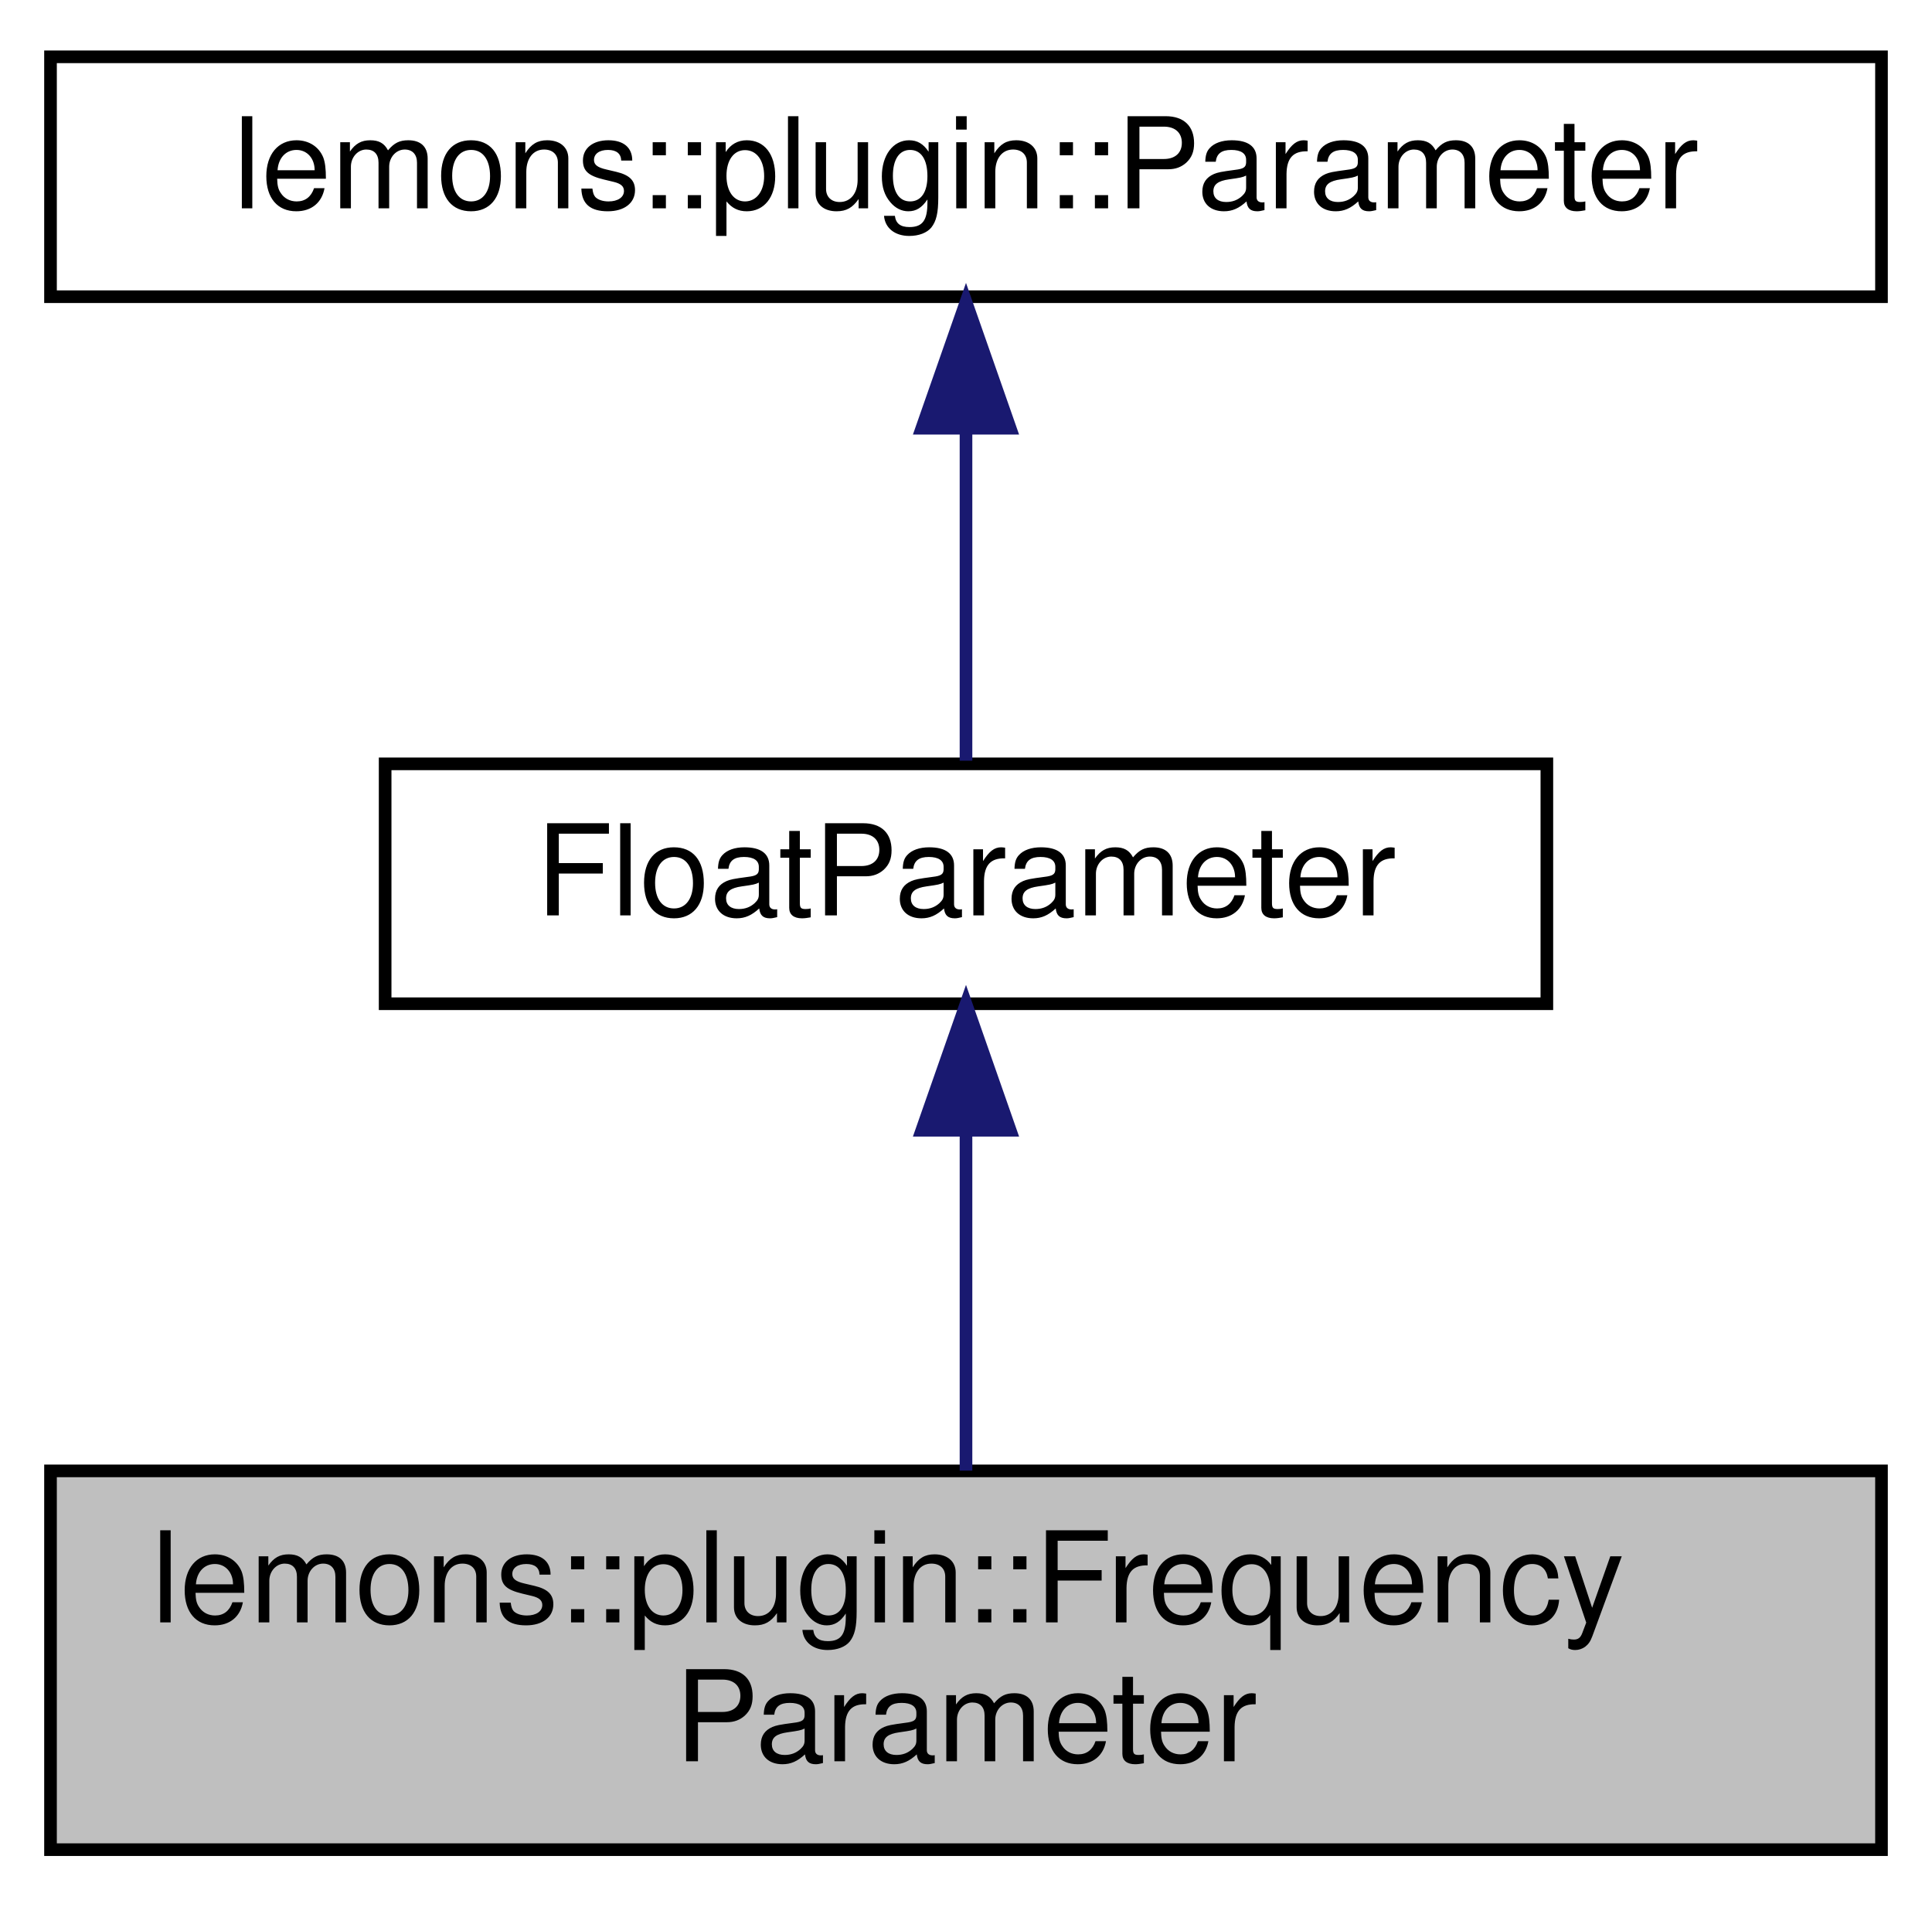
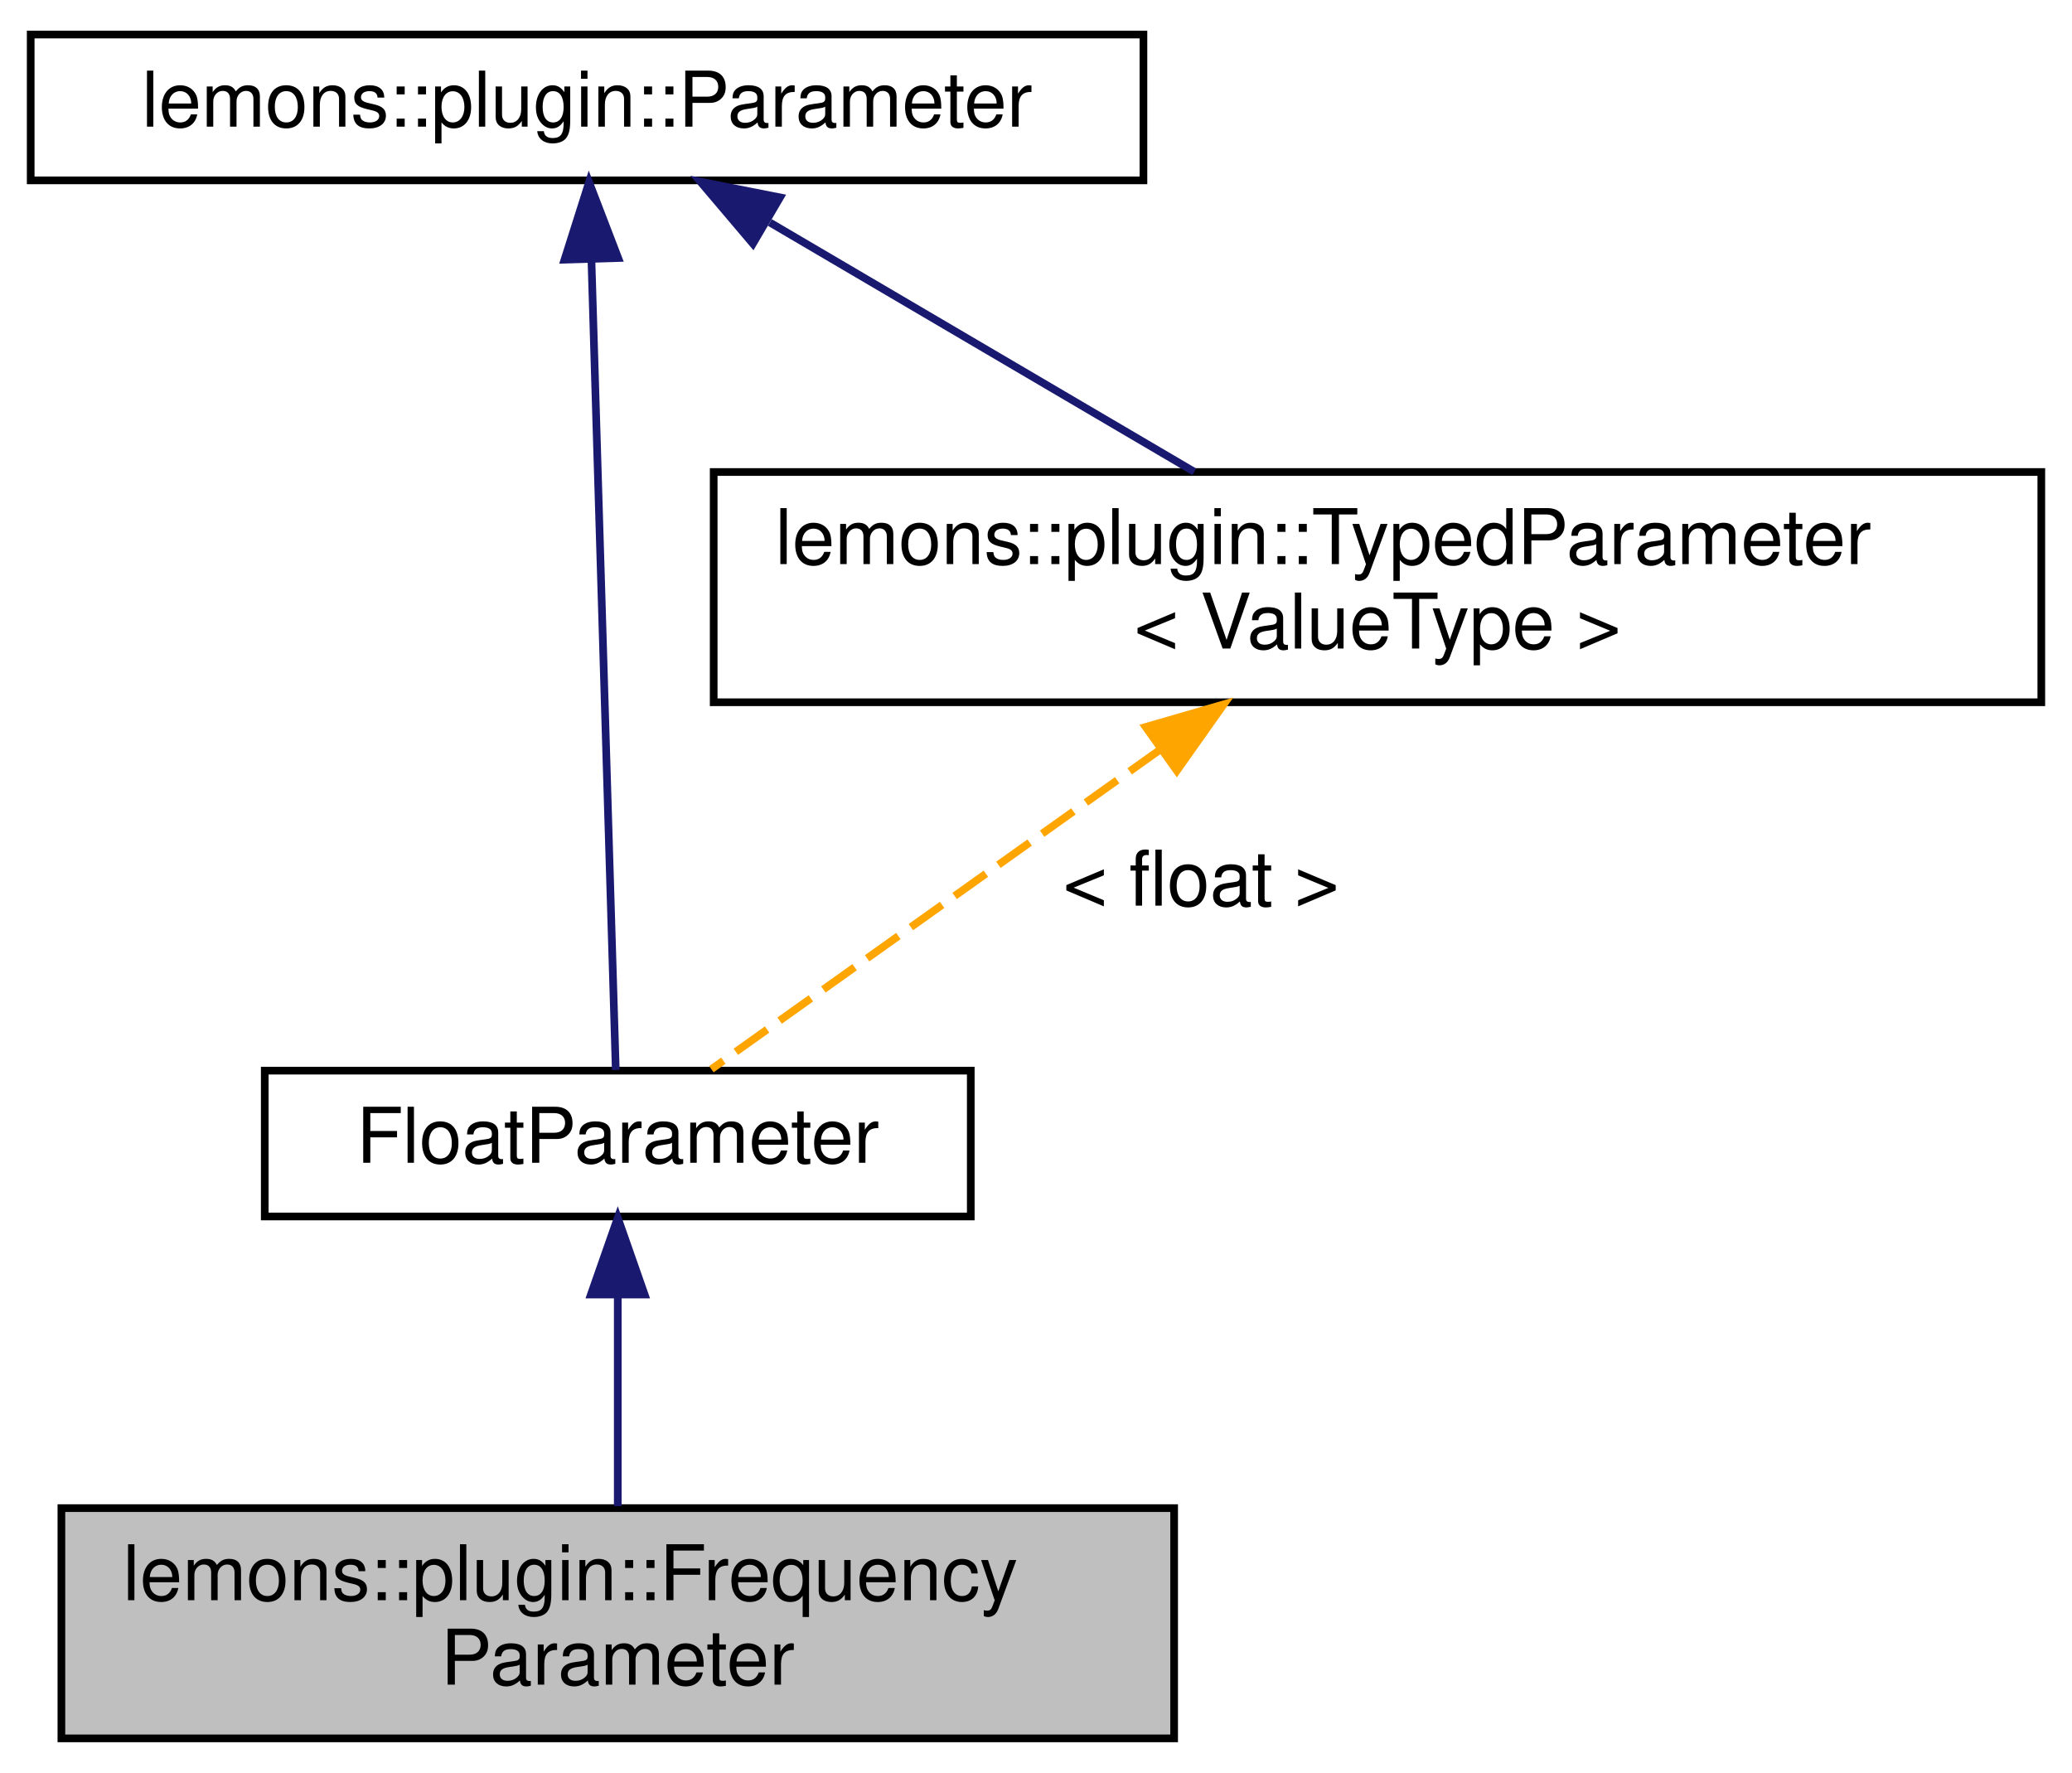
- <svg xmlns="http://www.w3.org/2000/svg" xmlns:xlink="http://www.w3.org/1999/xlink" width="153pt" height="151pt" viewBox="0.00 0.00 153.00 151.00">
-   <g id="graph0" class="graph" transform="scale(1 1) rotate(0) translate(4 147)">
+ <svg xmlns="http://www.w3.org/2000/svg" xmlns:xlink="http://www.w3.org/1999/xlink" width="270pt" height="231pt" viewBox="0.00 0.00 270.00 231.00">
+   <g id="graph0" class="graph" transform="scale(1 1) rotate(0) translate(4 227)">
    <g id="node1" class="node">
      <g id="a_node1">
        <a xlink:title="A parameter that represents a frequency in Hz.">
-           <polygon fill="#bfbfbf" stroke="black" points="0,-0.5 0,-30.5 145,-30.5 145,-0.5 0,-0.5" />
-           <text text-anchor="start" x="8" y="-18.5" font-family="Helvetica,sans-Serif" font-size="10.00">lemons::plugin::Frequency</text>
-           <text text-anchor="middle" x="72.5" y="-7.5" font-family="Helvetica,sans-Serif" font-size="10.00">Parameter</text>
+           <polygon fill="#bfbfbf" stroke="black" points="4,-0.5 4,-30.5 149,-30.5 149,-0.5 4,-0.5" />
+           <text text-anchor="start" x="12" y="-18.5" font-family="Helvetica,sans-Serif" font-size="10.00">lemons::plugin::Frequency</text>
+           <text text-anchor="middle" x="76.5" y="-7.5" font-family="Helvetica,sans-Serif" font-size="10.00">Parameter</text>
        </a>
      </g>
    </g>
    <g id="node2" class="node">
      <g id="a_node2">
-         <a xlink:href="classlemons_1_1plugin_1_1_typed_parameter.html" target="_top" xlink:title="A parameter that can be stored as a type other than a float, but still inherits from my Parameter bas...">
-           <polygon fill="none" stroke="black" points="26.5,-67.5 26.5,-86.5 118.5,-86.5 118.5,-67.5 26.5,-67.5" />
-           <text text-anchor="middle" x="72.5" y="-74.5" font-family="Helvetica,sans-Serif" font-size="10.00">FloatParameter</text>
+         <a xlink:href="classlemons_1_1plugin_1_1_typed_parameter.html" target="_top" xlink:title=" ">
+           <polygon fill="none" stroke="black" points="30.5,-68.5 30.5,-87.5 122.5,-87.5 122.5,-68.5 30.5,-68.5" />
+           <text text-anchor="middle" x="76.5" y="-75.5" font-family="Helvetica,sans-Serif" font-size="10.00">FloatParameter</text>
        </a>
      </g>
    </g>
    <g id="edge1" class="edge">
-       <path fill="none" stroke="midnightblue" d="M72.5,-57.23C72.5,-48.59 72.5,-38.5 72.5,-30.52" />
-       <polygon fill="midnightblue" stroke="midnightblue" points="69,-57.48 72.5,-67.48 76,-57.48 69,-57.48" />
+       <path fill="none" stroke="midnightblue" d="M76.5,-58.22C76.5,-49.36 76.5,-38.96 76.5,-30.76" />
+       <polygon fill="midnightblue" stroke="midnightblue" points="73,-58.33 76.5,-68.33 80,-58.33 73,-58.33" />
    </g>
    <g id="node3" class="node">
      <g id="a_node3">
        <a xlink:href="classlemons_1_1plugin_1_1_parameter.html" target="_top" xlink:title="A plugin parameter class.">
-           <polygon fill="none" stroke="black" points="0,-123.5 0,-142.5 145,-142.5 145,-123.5 0,-123.5" />
-           <text text-anchor="middle" x="72.5" y="-130.5" font-family="Helvetica,sans-Serif" font-size="10.00">lemons::plugin::Parameter</text>
+           <polygon fill="none" stroke="black" points="0,-203.5 0,-222.5 145,-222.5 145,-203.5 0,-203.5" />
+           <text text-anchor="middle" x="72.5" y="-210.5" font-family="Helvetica,sans-Serif" font-size="10.00">lemons::plugin::Parameter</text>
        </a>
      </g>
    </g>
    <g id="edge2" class="edge">
-       <path fill="none" stroke="midnightblue" d="M72.5,-112.8C72.5,-103.91 72.5,-93.78 72.5,-86.75" />
-       <polygon fill="midnightblue" stroke="midnightblue" points="69,-113.08 72.5,-123.08 76,-113.08 69,-113.08" />
+       <path fill="none" stroke="midnightblue" d="M73.07,-193.13C73.95,-163.88 75.6,-108.76 76.24,-87.59" />
+       <polygon fill="midnightblue" stroke="midnightblue" points="69.56,-193.17 72.76,-203.27 76.56,-193.38 69.56,-193.17" />
+     </g>
+     <g id="node4" class="node">
+       <g id="a_node4">
+         <a xlink:href="classlemons_1_1plugin_1_1_typed_parameter.html" target="_top" xlink:title="A parameter that can be stored as a type other than a float, but still inherits from my Parameter bas...">
+           <polygon fill="none" stroke="black" points="89,-135.5 89,-165.5 262,-165.5 262,-135.5 89,-135.5" />
+           <text text-anchor="start" x="97" y="-153.5" font-family="Helvetica,sans-Serif" font-size="10.00">lemons::plugin::TypedParameter</text>
+           <text text-anchor="middle" x="175.5" y="-142.5" font-family="Helvetica,sans-Serif" font-size="10.00">&lt; ValueType &gt;</text>
+         </a>
+       </g>
+     </g>
+     <g id="edge4" class="edge">
+       <path fill="none" stroke="midnightblue" d="M96.32,-198.01C112.93,-188.25 135,-175.29 151.62,-165.53" />
+       <polygon fill="midnightblue" stroke="midnightblue" points="94.11,-195.25 87.26,-203.33 97.65,-201.28 94.11,-195.25" />
+     </g>
+     <g id="edge3" class="edge">
+       <path fill="none" stroke="orange" stroke-dasharray="5,2" d="M147.28,-129.4C127.93,-115.62 103.22,-98.03 88.7,-87.69" />
+       <polygon fill="orange" stroke="orange" points="145.29,-132.28 155.47,-135.23 149.35,-126.58 145.29,-132.28" />
+       <text text-anchor="middle" x="152.5" y="-109" font-family="Helvetica,sans-Serif" font-size="10.00"> &lt; float &gt;</text>
    </g>
  </g>
</svg>
